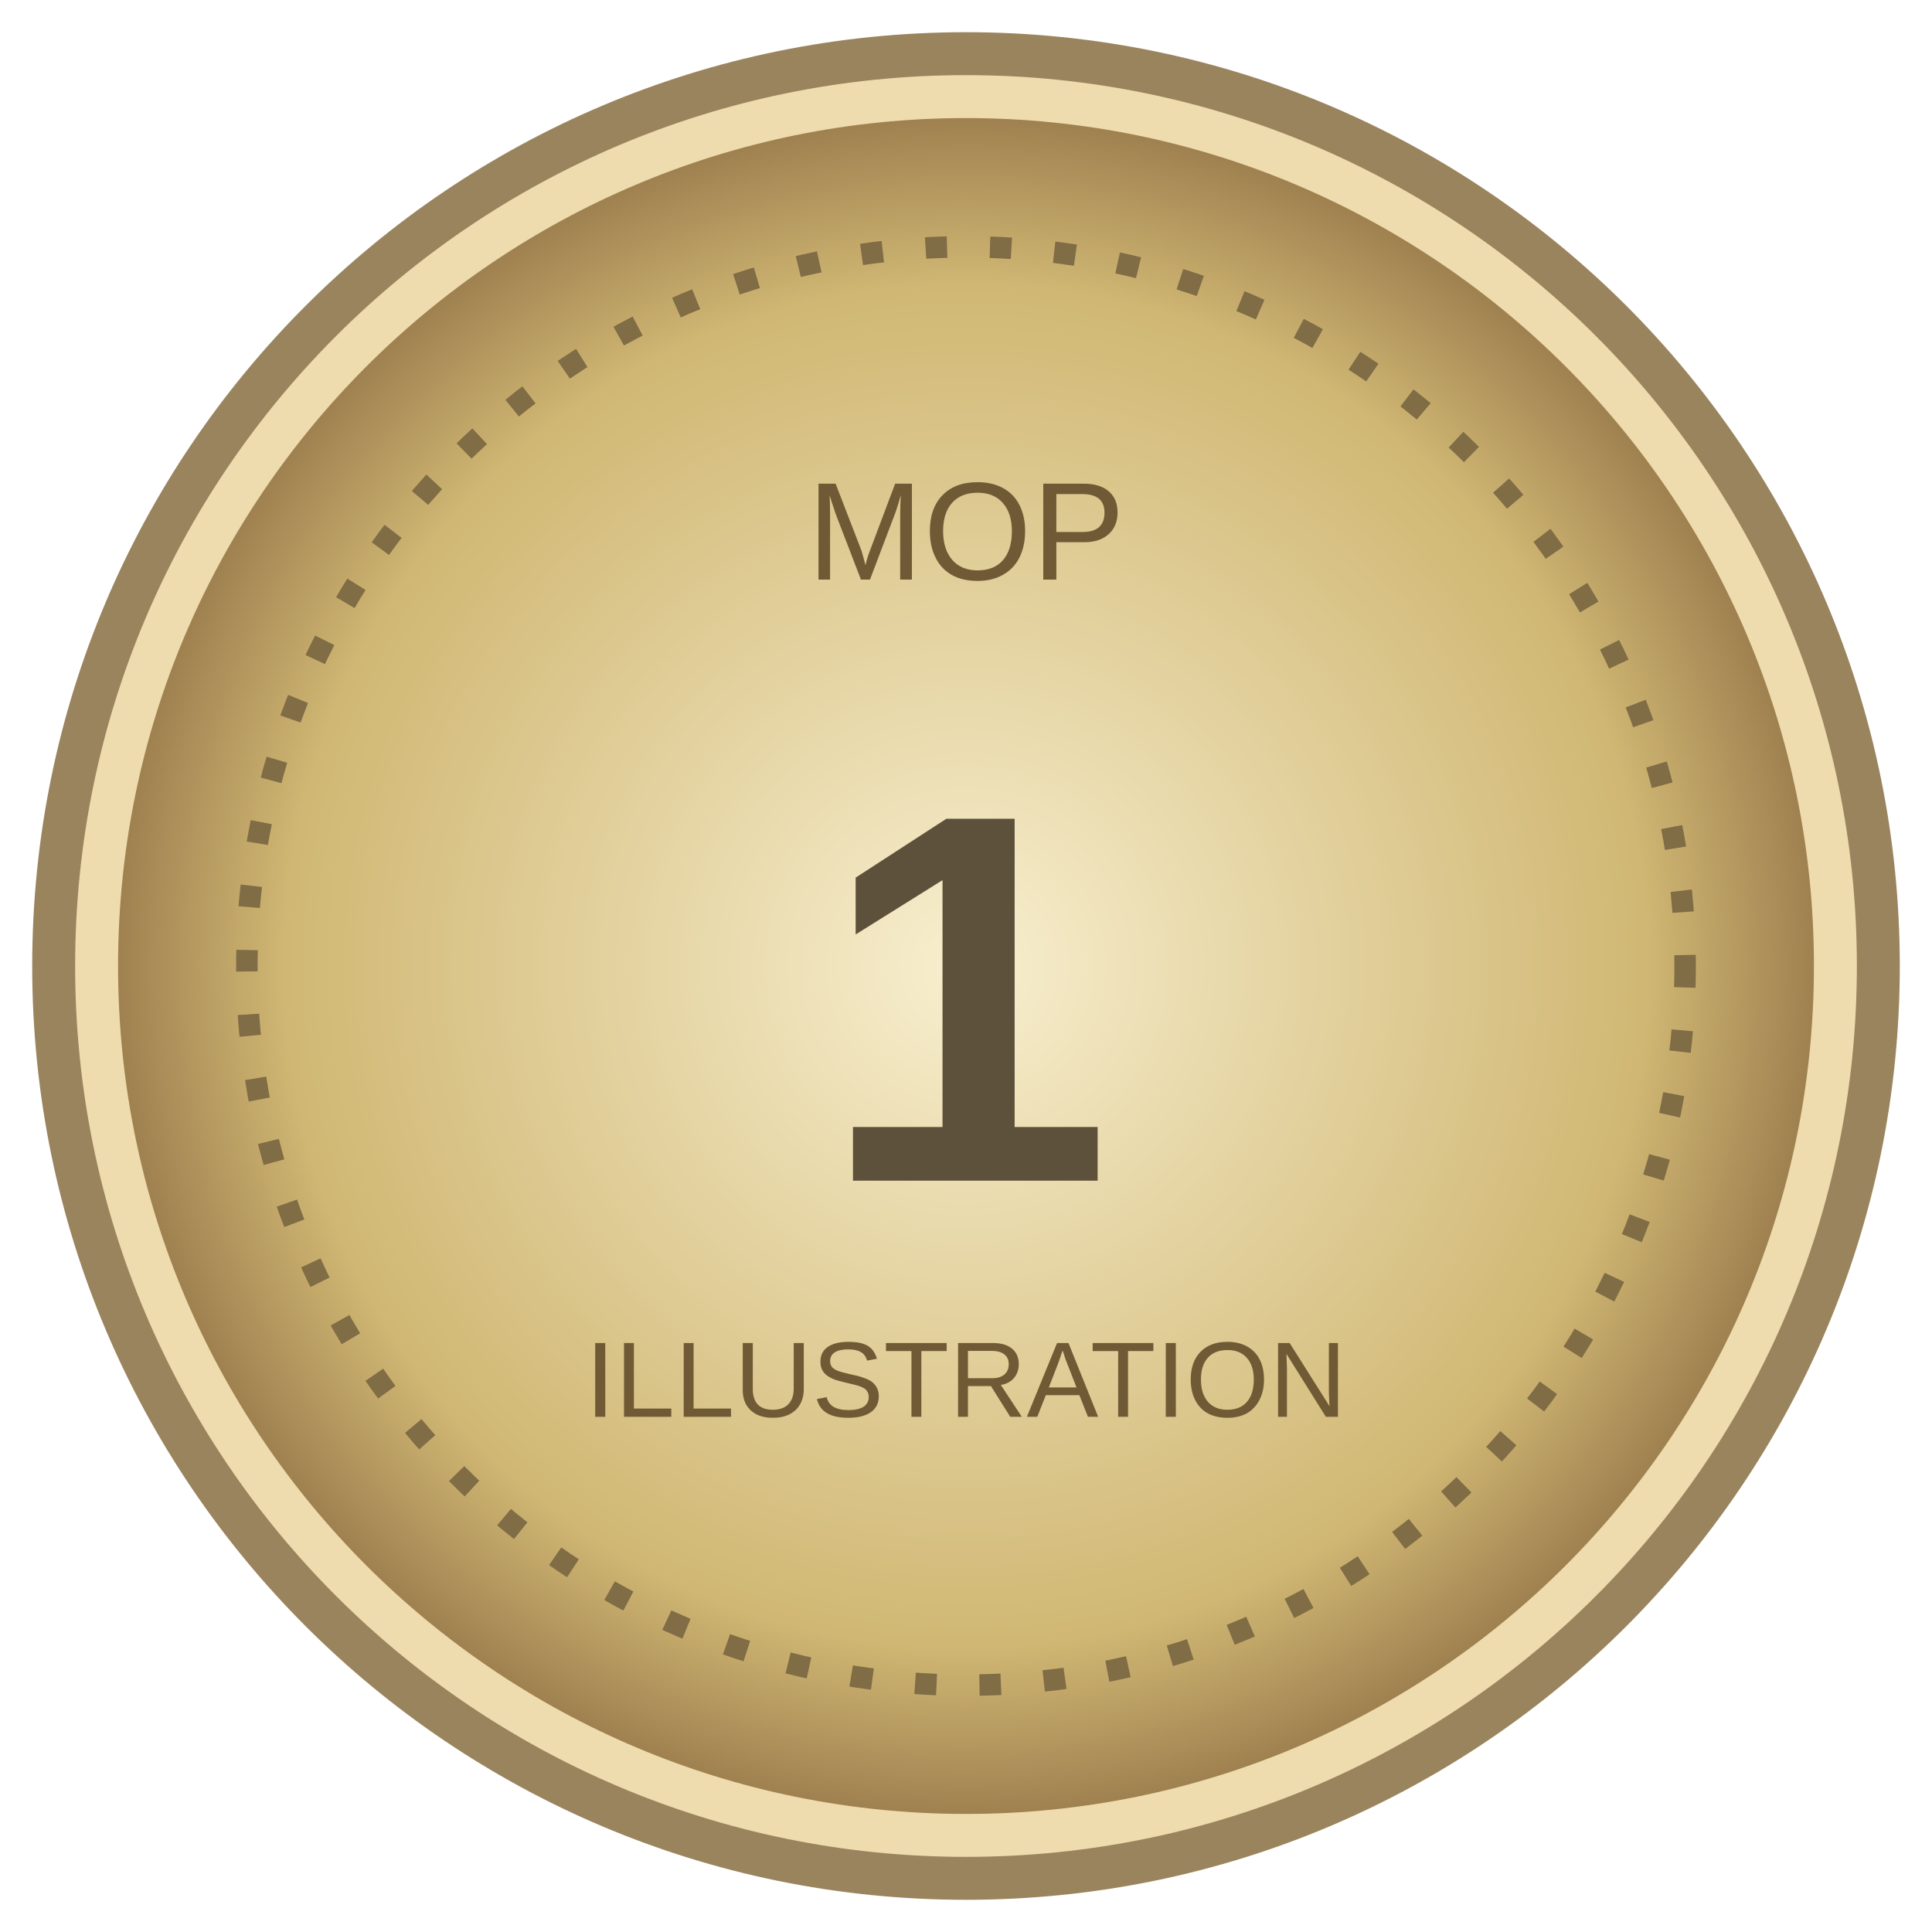
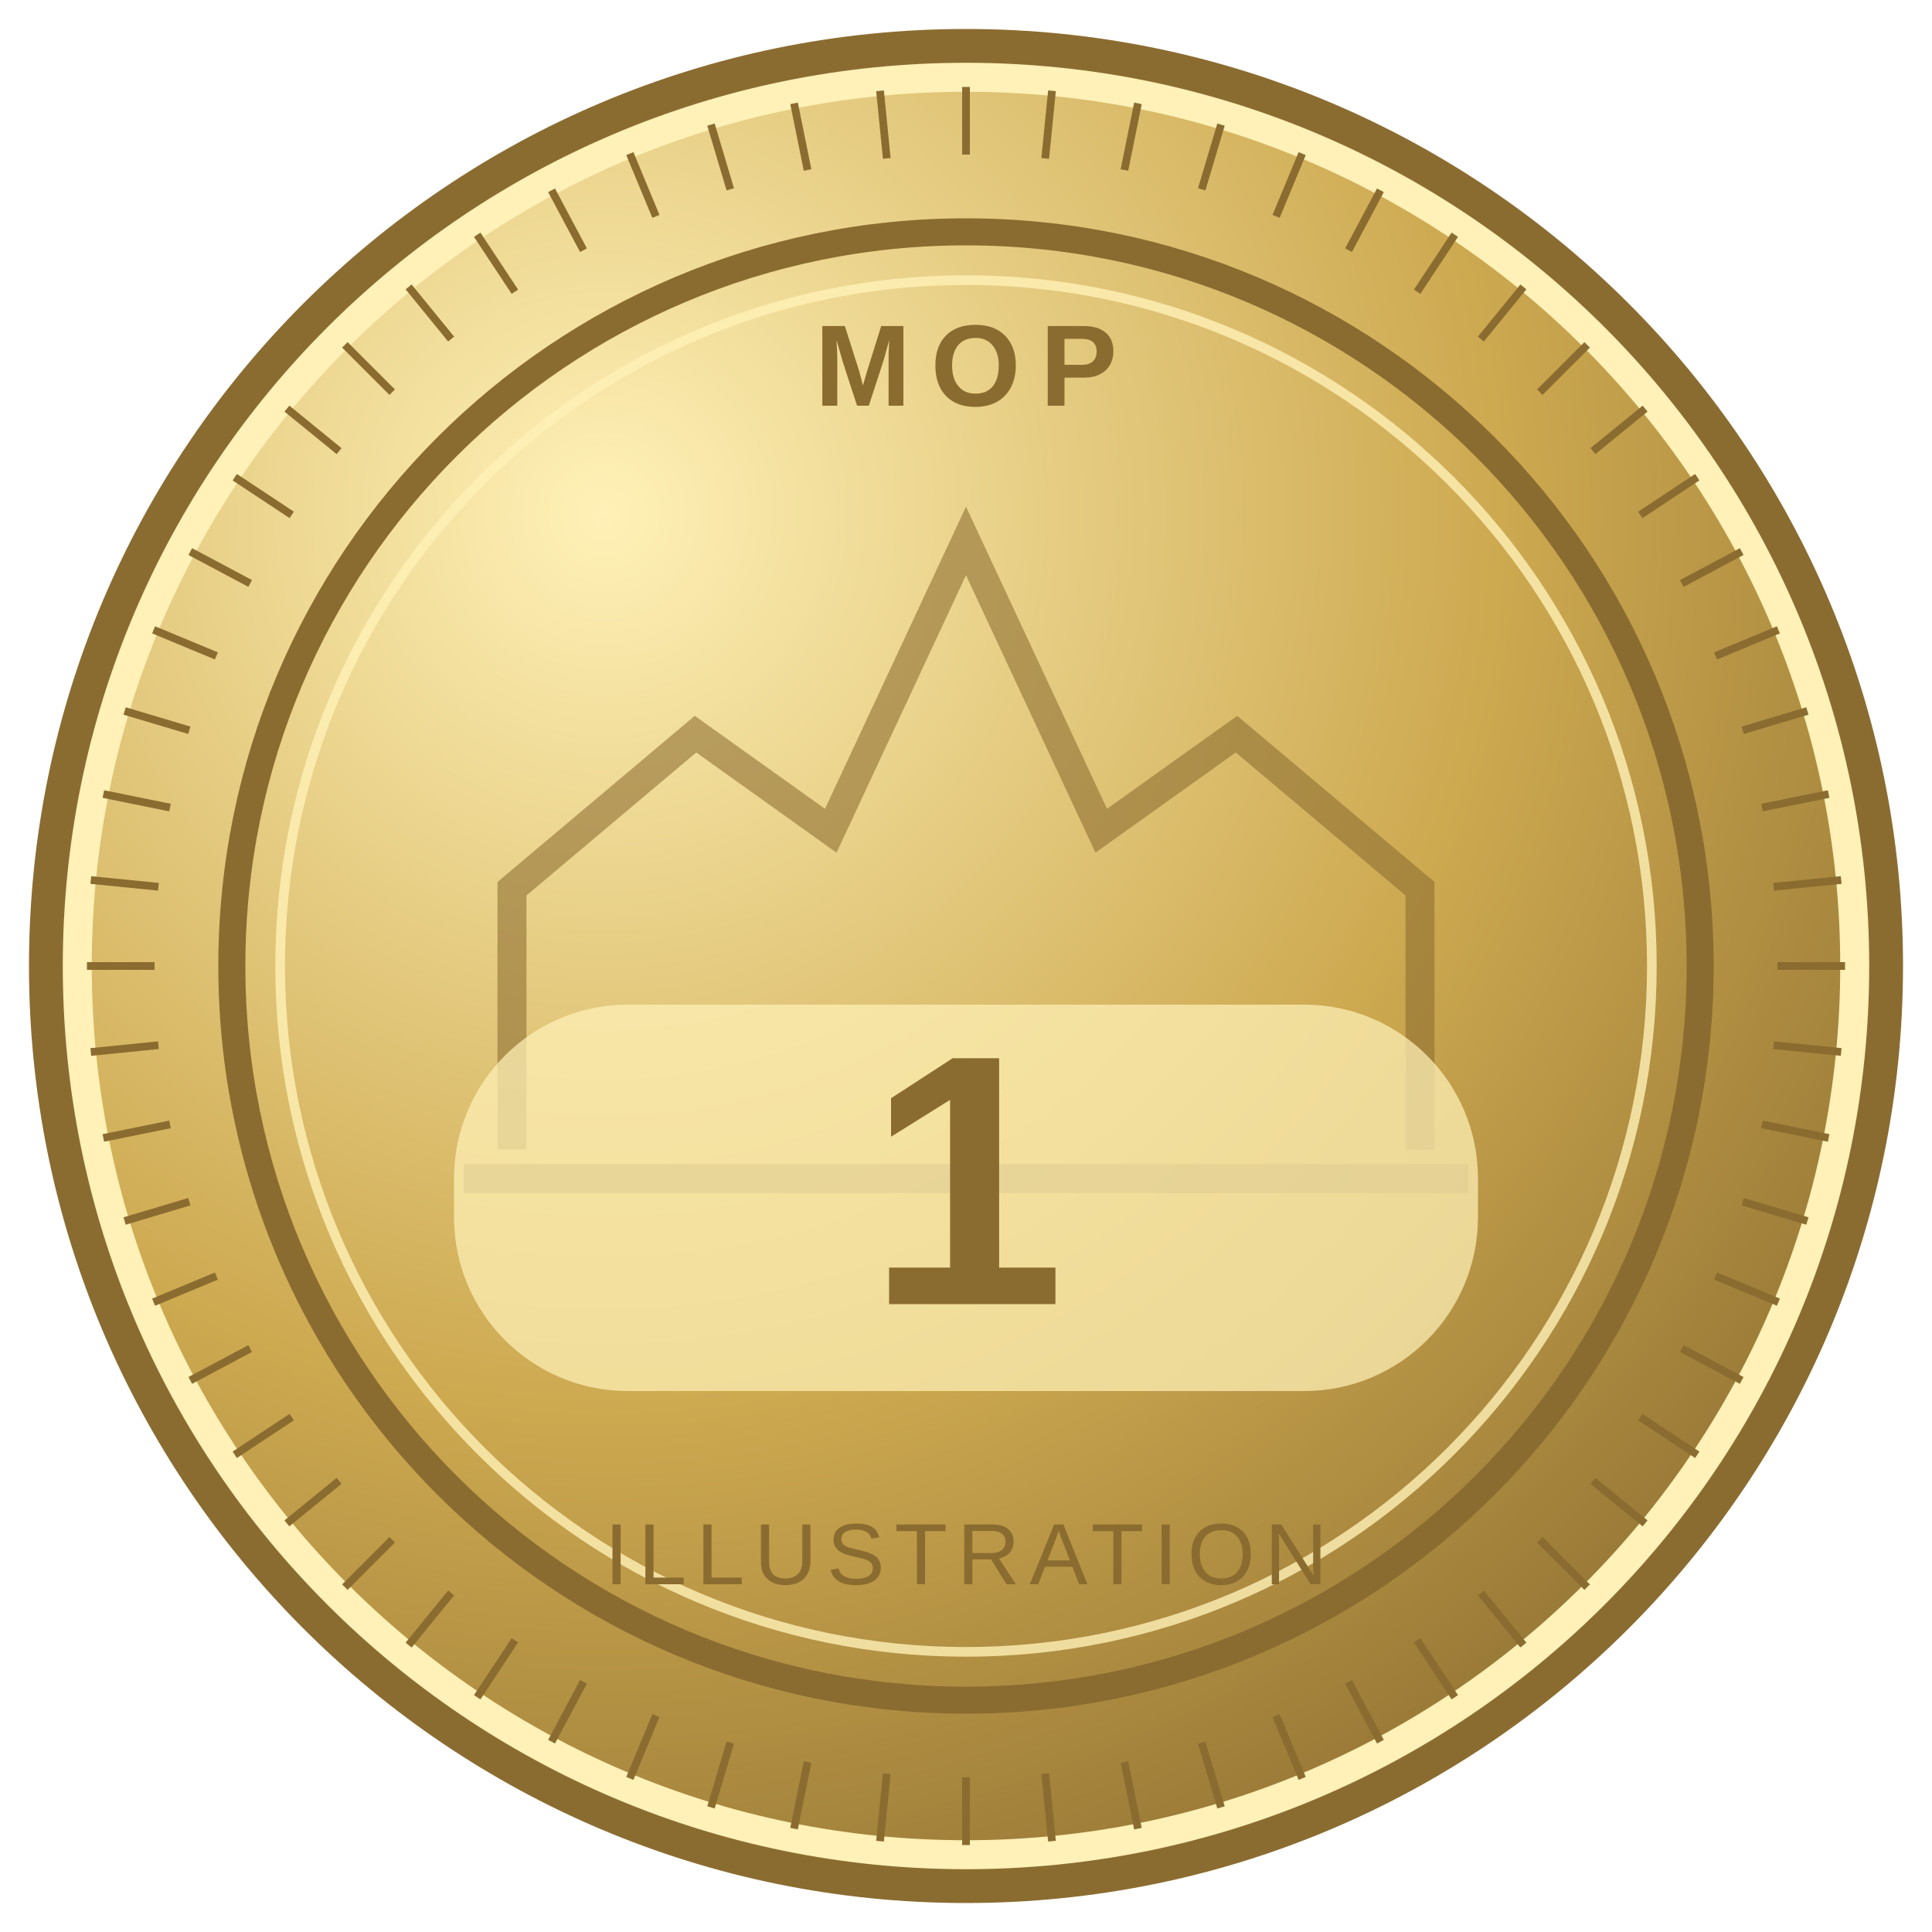
- <svg xmlns="http://www.w3.org/2000/svg" viewBox="0 0 180 180">
+ <svg xmlns="http://www.w3.org/2000/svg" viewBox="0 0 200 200" role="img" aria-label="MOP 1 illustrative coin">
  <defs>
-     <radialGradient id="g">
-       <stop stop-color="#f8efcf" />
-       <stop offset=".78" stop-color="#d0b773" />
-       <stop offset="1" stop-color="#98794b" />
+     <radialGradient id="m" cx=".3" cy=".25" r=".9">
+       <stop stop-color="#fff1b7" />
+       <stop offset=".55" stop-color="#cda950" />
+       <stop offset="1" stop-color="#8b6c30" />
    </radialGradient>
+     <filter id="t">
+       <feTurbulence baseFrequency=".3" numOctaves="2" seed="4" result="n" />
+       <feComposite in="n" in2="SourceGraphic" operator="in" />
+     </filter>
  </defs>
-   <circle cx="90" cy="90" r="87" fill="#9a845d" />
-   <circle cx="90" cy="90" r="81" fill="url(#g)" stroke="#eedcae" stroke-width="4" />
-   <circle cx="90" cy="90" r="67" fill="none" stroke="#806c45" stroke-width="2" stroke-dasharray="2 4" />
-   <text x="90" y="54" text-anchor="middle" fill="#705a36" font-size="13" font-family="Arial">MOP</text>
-   <text x="90" y="110" text-anchor="middle" font-family="Arial" font-size="49" font-weight="700" fill="#5e513c">1</text>
-   <text x="90" y="132" text-anchor="middle" font-family="Arial" font-size="10" fill="#705a36">ILLUSTRATION</text>
+   <circle cx="100" cy="100" r="97" fill="#8b6c30" />
+   <circle cx="100" cy="100" r="92" fill="url(#m)" stroke="#fff1b7" stroke-width="3" />
+   <path d="M184.0 100.0L191.0 100.0" stroke="#8b6c30" stroke-width=".8" />
+   <path d="M183.6 108.2L190.6 108.9" stroke="#8b6c30" stroke-width=".8" />
+   <path d="M182.4 116.4L189.3 117.8" stroke="#8b6c30" stroke-width=".8" />
+   <path d="M180.4 124.4L187.1 126.4" stroke="#8b6c30" stroke-width=".8" />
+   <path d="M177.6 132.1L184.1 134.8" stroke="#8b6c30" stroke-width=".8" />
+   <path d="M174.1 139.6L180.3 142.9" stroke="#8b6c30" stroke-width=".8" />
+   <path d="M169.8 146.7L175.7 150.6" stroke="#8b6c30" stroke-width=".8" />
+   <path d="M164.9 153.3L170.3 157.7" stroke="#8b6c30" stroke-width=".8" />
+   <path d="M159.4 159.4L164.3 164.3" stroke="#8b6c30" stroke-width=".8" />
+   <path d="M153.3 164.9L157.7 170.3" stroke="#8b6c30" stroke-width=".8" />
+   <path d="M146.7 169.8L150.6 175.7" stroke="#8b6c30" stroke-width=".8" />
+   <path d="M139.6 174.1L142.9 180.3" stroke="#8b6c30" stroke-width=".8" />
+   <path d="M132.1 177.6L134.8 184.1" stroke="#8b6c30" stroke-width=".8" />
+   <path d="M124.4 180.4L126.4 187.1" stroke="#8b6c30" stroke-width=".8" />
+   <path d="M116.4 182.4L117.8 189.3" stroke="#8b6c30" stroke-width=".8" />
+   <path d="M108.2 183.6L108.9 190.6" stroke="#8b6c30" stroke-width=".8" />
+   <path d="M100.0 184.0L100.0 191.0" stroke="#8b6c30" stroke-width=".8" />
+   <path d="M91.8 183.6L91.1 190.6" stroke="#8b6c30" stroke-width=".8" />
+   <path d="M83.6 182.4L82.2 189.3" stroke="#8b6c30" stroke-width=".8" />
+   <path d="M75.6 180.4L73.6 187.1" stroke="#8b6c30" stroke-width=".8" />
+   <path d="M67.9 177.6L65.2 184.1" stroke="#8b6c30" stroke-width=".8" />
+   <path d="M60.4 174.1L57.1 180.3" stroke="#8b6c30" stroke-width=".8" />
+   <path d="M53.3 169.8L49.4 175.7" stroke="#8b6c30" stroke-width=".8" />
+   <path d="M46.7 164.9L42.3 170.3" stroke="#8b6c30" stroke-width=".8" />
+   <path d="M40.6 159.4L35.7 164.3" stroke="#8b6c30" stroke-width=".8" />
+   <path d="M35.1 153.3L29.7 157.7" stroke="#8b6c30" stroke-width=".8" />
+   <path d="M30.2 146.7L24.3 150.6" stroke="#8b6c30" stroke-width=".8" />
+   <path d="M25.9 139.6L19.7 142.9" stroke="#8b6c30" stroke-width=".8" />
+   <path d="M22.4 132.1L15.9 134.8" stroke="#8b6c30" stroke-width=".8" />
+   <path d="M19.6 124.4L12.9 126.4" stroke="#8b6c30" stroke-width=".8" />
+   <path d="M17.6 116.4L10.7 117.8" stroke="#8b6c30" stroke-width=".8" />
+   <path d="M16.4 108.2L9.4 108.9" stroke="#8b6c30" stroke-width=".8" />
+   <path d="M16.0 100.0L9.0 100.0" stroke="#8b6c30" stroke-width=".8" />
+   <path d="M16.4 91.8L9.4 91.1" stroke="#8b6c30" stroke-width=".8" />
+   <path d="M17.6 83.6L10.7 82.2" stroke="#8b6c30" stroke-width=".8" />
+   <path d="M19.6 75.6L12.9 73.6" stroke="#8b6c30" stroke-width=".8" />
+   <path d="M22.4 67.9L15.9 65.2" stroke="#8b6c30" stroke-width=".8" />
+   <path d="M25.9 60.4L19.7 57.1" stroke="#8b6c30" stroke-width=".8" />
+   <path d="M30.2 53.3L24.3 49.4" stroke="#8b6c30" stroke-width=".8" />
+   <path d="M35.1 46.7L29.7 42.3" stroke="#8b6c30" stroke-width=".8" />
+   <path d="M40.6 40.6L35.7 35.7" stroke="#8b6c30" stroke-width=".8" />
+   <path d="M46.7 35.1L42.3 29.7" stroke="#8b6c30" stroke-width=".8" />
+   <path d="M53.3 30.2L49.4 24.3" stroke="#8b6c30" stroke-width=".8" />
+   <path d="M60.4 25.9L57.1 19.7" stroke="#8b6c30" stroke-width=".8" />
+   <path d="M67.9 22.4L65.2 15.9" stroke="#8b6c30" stroke-width=".8" />
+   <path d="M75.6 19.6L73.6 12.9" stroke="#8b6c30" stroke-width=".8" />
+   <path d="M83.6 17.6L82.2 10.7" stroke="#8b6c30" stroke-width=".8" />
+   <path d="M91.8 16.4L91.1 9.4" stroke="#8b6c30" stroke-width=".8" />
+   <path d="M100.0 16.0L100.0 9.0" stroke="#8b6c30" stroke-width=".8" />
+   <path d="M108.2 16.4L108.9 9.4" stroke="#8b6c30" stroke-width=".8" />
+   <path d="M116.4 17.6L117.8 10.7" stroke="#8b6c30" stroke-width=".8" />
+   <path d="M124.4 19.6L126.4 12.9" stroke="#8b6c30" stroke-width=".8" />
+   <path d="M132.1 22.4L134.8 15.9" stroke="#8b6c30" stroke-width=".8" />
+   <path d="M139.6 25.9L142.9 19.7" stroke="#8b6c30" stroke-width=".8" />
+   <path d="M146.7 30.2L150.6 24.3" stroke="#8b6c30" stroke-width=".8" />
+   <path d="M153.3 35.1L157.7 29.7" stroke="#8b6c30" stroke-width=".8" />
+   <path d="M159.4 40.6L164.3 35.7" stroke="#8b6c30" stroke-width=".8" />
+   <path d="M164.9 46.7L170.3 42.3" stroke="#8b6c30" stroke-width=".8" />
+   <path d="M169.8 53.3L175.7 49.4" stroke="#8b6c30" stroke-width=".8" />
+   <path d="M174.1 60.4L180.3 57.1" stroke="#8b6c30" stroke-width=".8" />
+   <path d="M177.6 67.9L184.1 65.2" stroke="#8b6c30" stroke-width=".8" />
+   <path d="M180.4 75.6L187.1 73.6" stroke="#8b6c30" stroke-width=".8" />
+   <path d="M182.4 83.6L189.3 82.2" stroke="#8b6c30" stroke-width=".8" />
+   <path d="M183.6 91.8L190.6 91.1" stroke="#8b6c30" stroke-width=".8" />
+   <circle cx="100" cy="100" r="76" fill="none" stroke="#8b6c30" stroke-width="2.8" />
+   <circle cx="100" cy="100" r="71" fill="none" stroke="#fff1b7" opacity=".8" />
+   <path d="M53 119V92L72 76L86 86L100 56L114 86L128 76L147 92V119M48 122H152" fill="none" stroke="#8b6c30" stroke-width="3" opacity=".58" />
+   <text x="100" y="42" text-anchor="middle" font-size="12" font-family="Arial" letter-spacing="2" fill="#8b6c30" font-weight="700">MOP</text>
+   <rect x="47" y="104" width="106" height="40" rx="18" fill="#fff1b7" opacity=".72" />
+   <text x="100" y="135" text-anchor="middle" font-size="37" font-family="Arial" font-weight="800" fill="#8b6c30">1</text>
+   <text x="100" y="164" text-anchor="middle" font-size="9" letter-spacing="1" font-family="Arial" fill="#8b6c30">ILLUSTRATION</text>
</svg>
